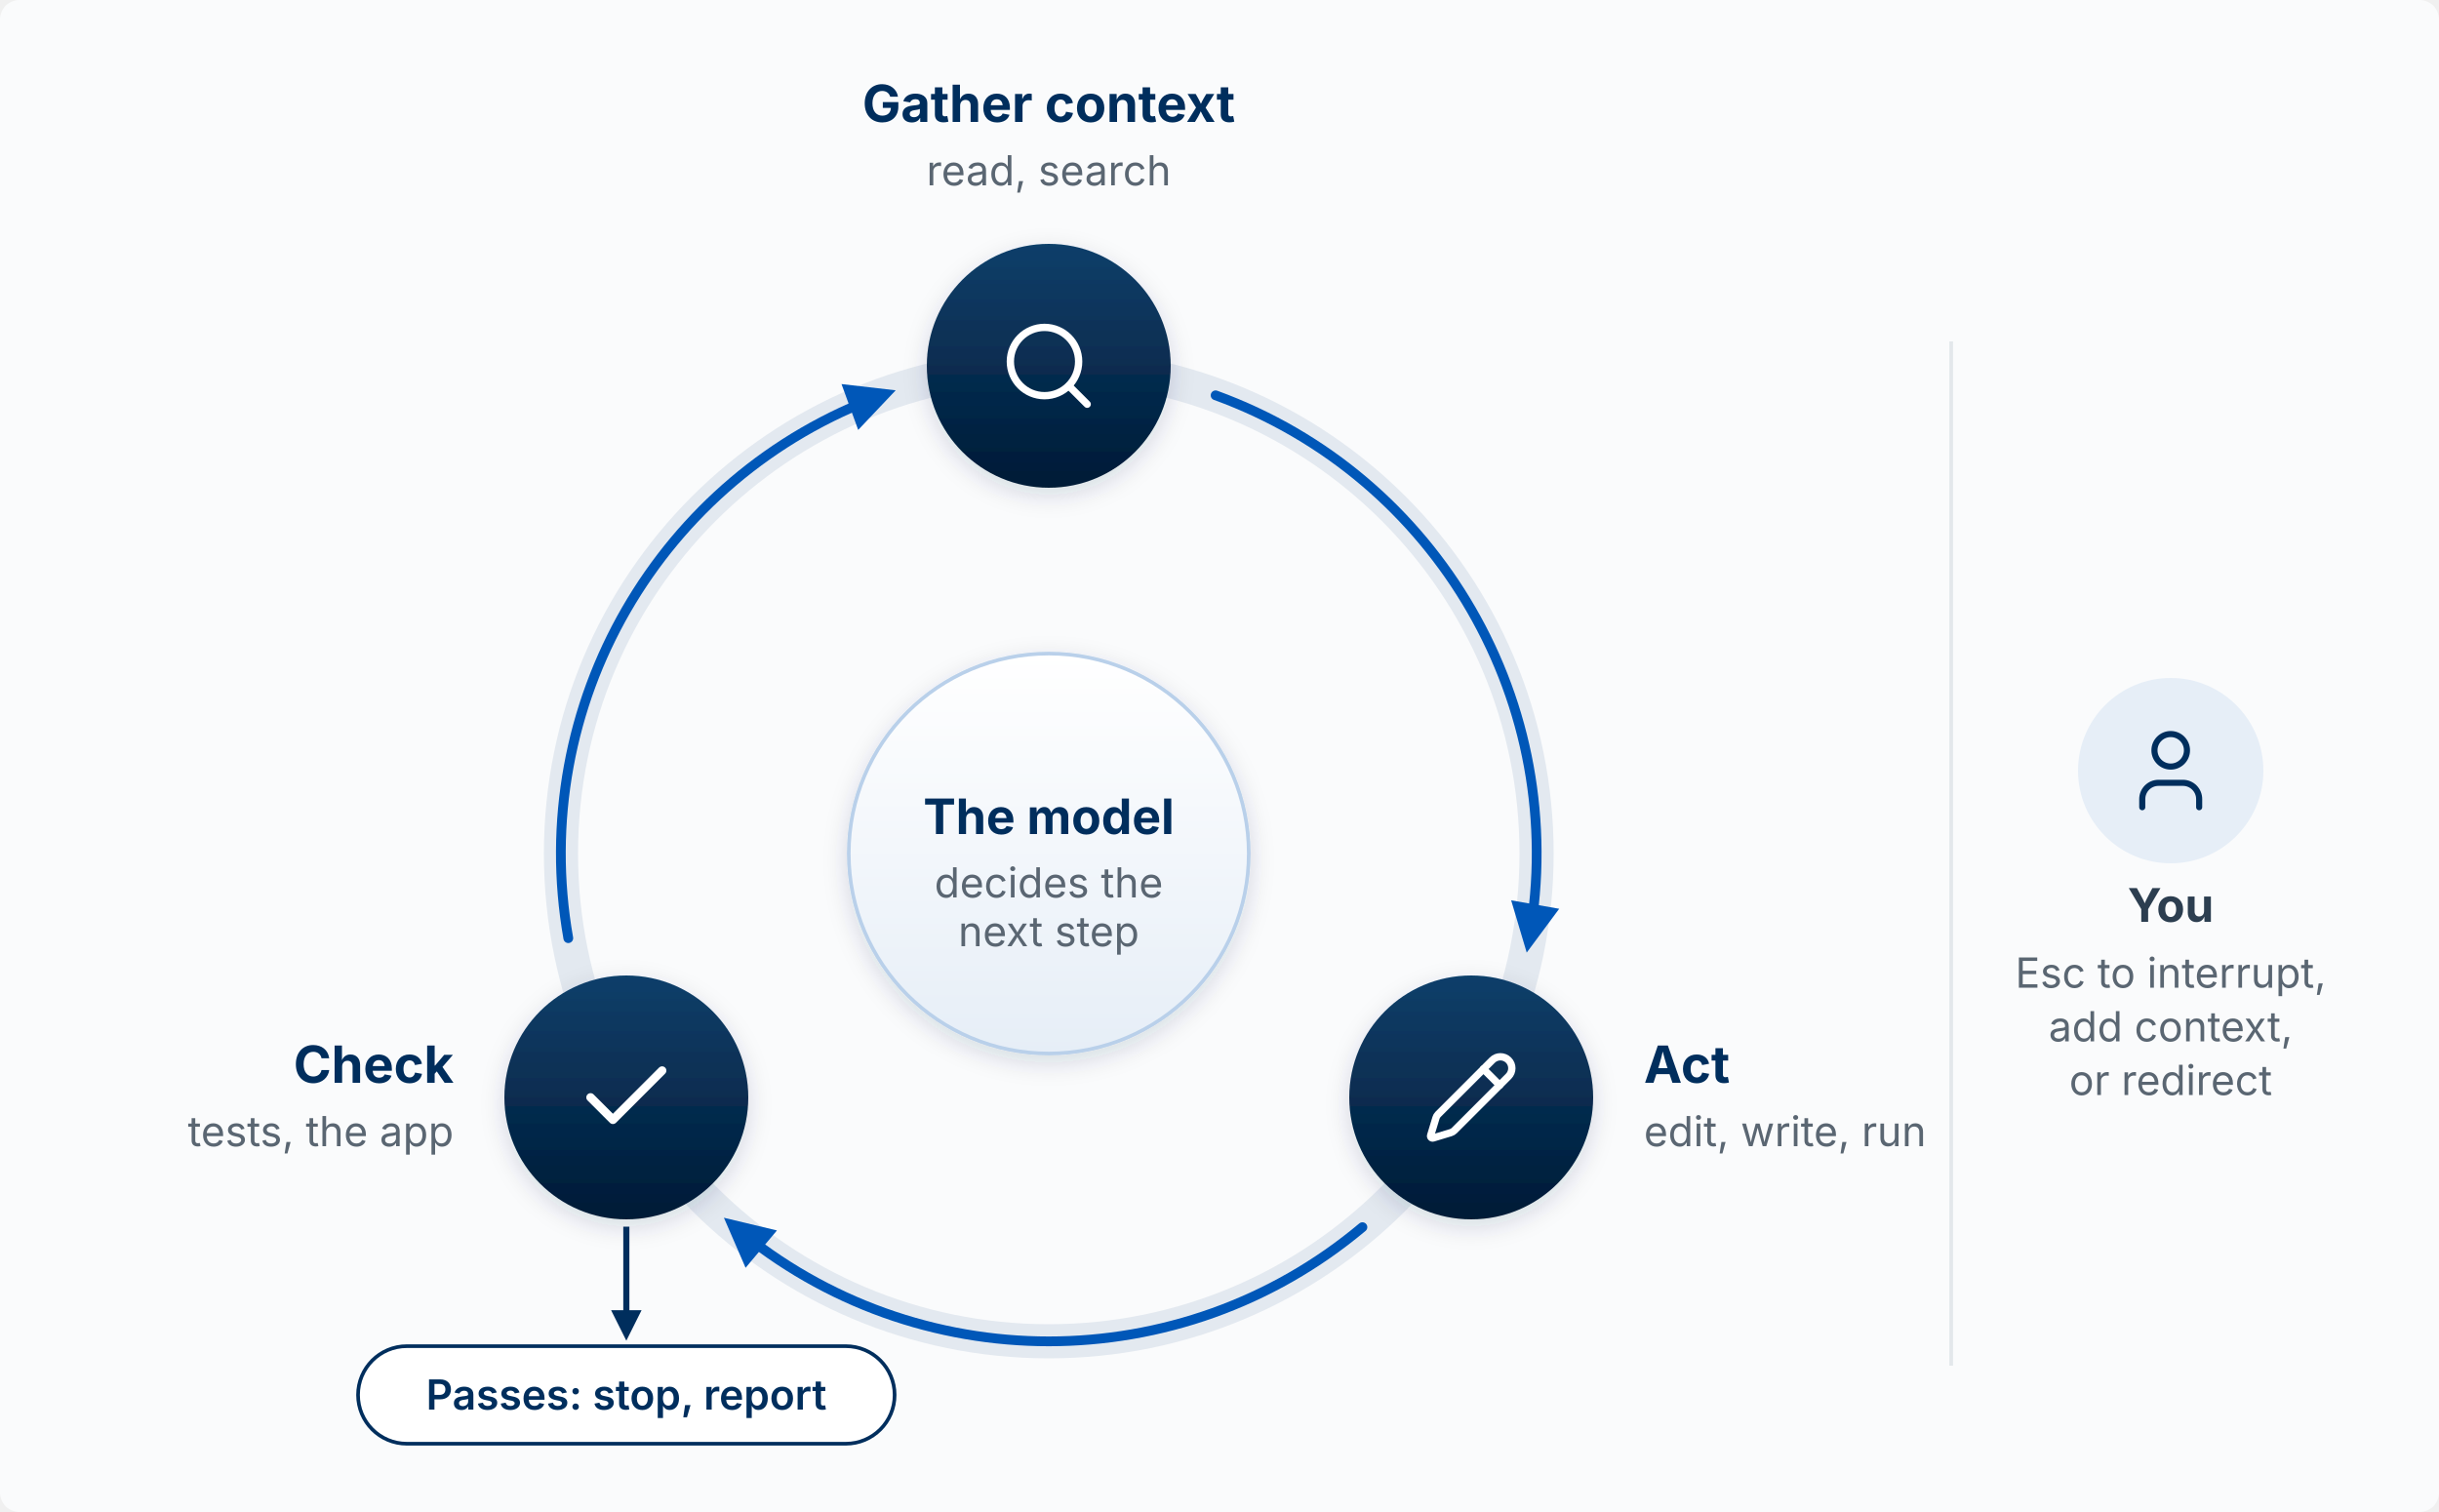
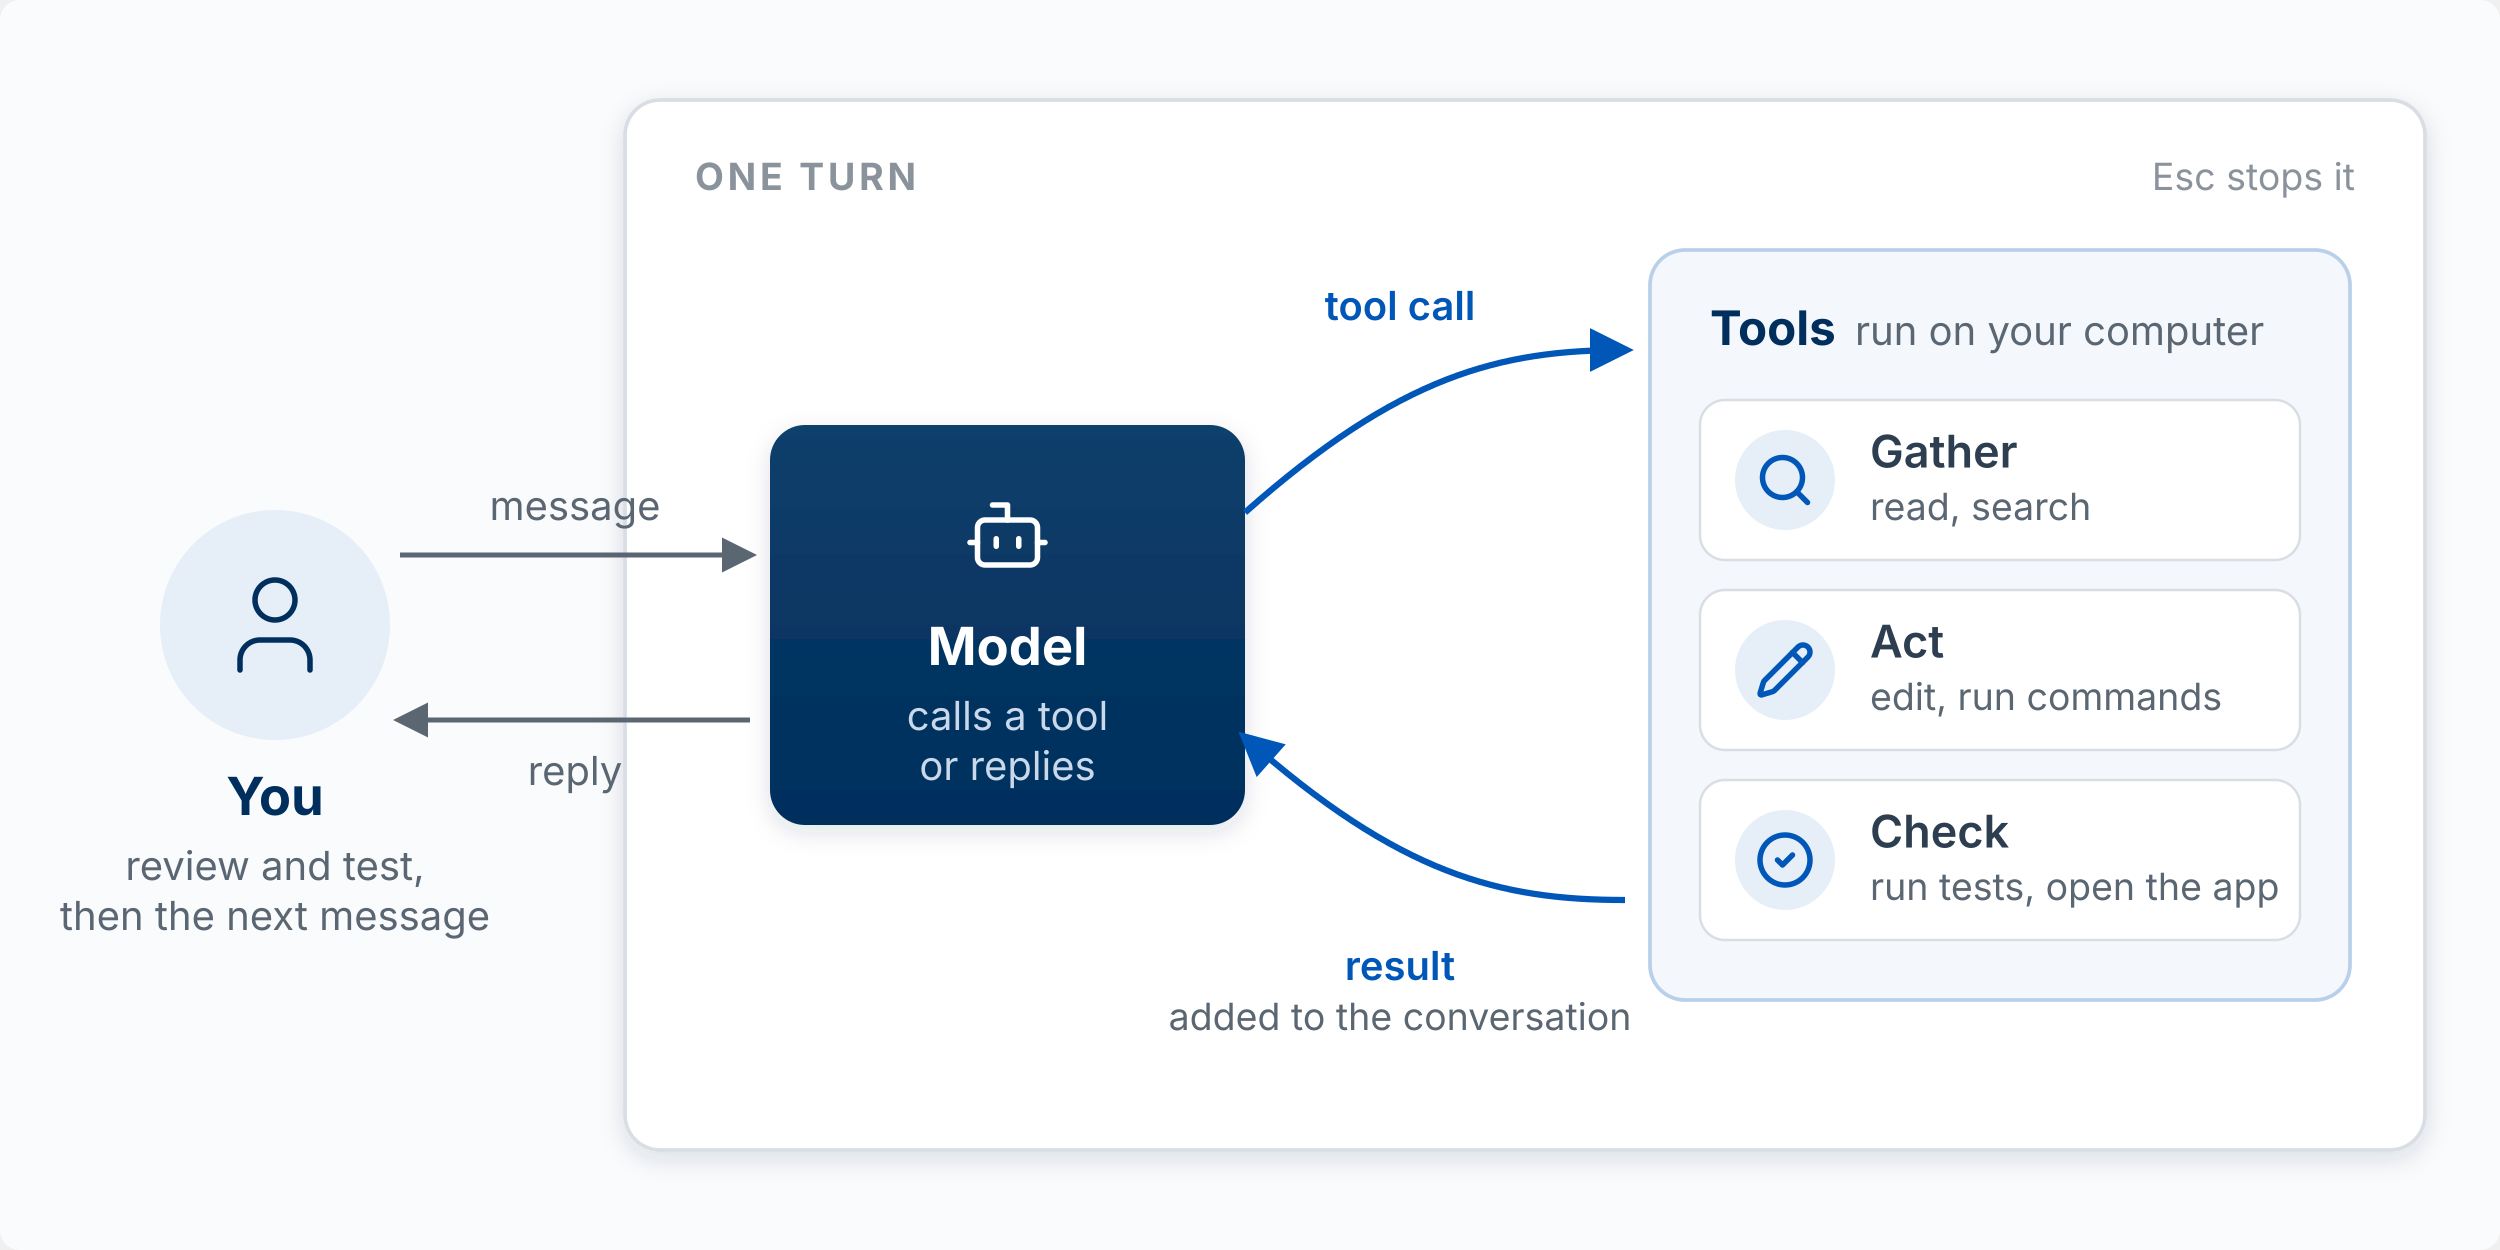
- <svg xmlns="http://www.w3.org/2000/svg" viewBox="0 0 1000 620" role="img" aria-labelledby="t1 d1" font-family="Inter, 'Helvetica Neue', Helvetica, Arial, sans-serif">
+ <svg xmlns="http://www.w3.org/2000/svg" viewBox="0 0 1000 500" role="img" font-family="Inter, 'Helvetica Neue', Helvetica, Arial, sans-serif">
  <defs>
-     <linearGradient id="al-node" x1="0" y1="0" x2="0" y2="1">
-       <stop offset="0%" stop-color="#0E3F6A" />
-       <stop offset="100%" stop-color="#001A36" />
+     <linearGradient id="nav" x1="0" y1="0" x2="0" y2="1">
+       <stop offset="0" stop-color="#0E3F6A" />
+       <stop offset="1" stop-color="#002E5D" />
    </linearGradient>
-     <linearGradient id="al-hub" x1="0" y1="0" x2="0" y2="1">
-       <stop offset="0%" stop-color="#FFFFFF" />
-       <stop offset="100%" stop-color="#E6EEF7" />
-     </linearGradient>
-     <marker id="al-royal" viewBox="0 0 10 10" refX="7" refY="5" markerWidth="5" markerHeight="5" orient="auto">
+     <filter id="sh" x="-10%" y="-10%" width="120%" height="130%">
+       <feDropShadow dx="0" dy="3" stdDeviation="5" flood-color="#0A2E4D" flood-opacity="0.13" />
+     </filter>
+     <marker id="aB" viewBox="0 0 10 10" refX="8" refY="5" markerWidth="7" markerHeight="7" orient="auto">
      <path d="M0,0 L10,5 L0,10 z" fill="#0057B8" />
    </marker>
-     <marker id="al-navy" viewBox="0 0 10 10" refX="7" refY="5" markerWidth="5" markerHeight="5" orient="auto">
-       <path d="M0,0 L10,5 L0,10 z" fill="#002E5D" />
+     <marker id="aG" viewBox="0 0 10 10" refX="8" refY="5" markerWidth="7" markerHeight="7" orient="auto">
+       <path d="M0,0 L10,5 L0,10 z" fill="#5A6672" />
    </marker>
-     <filter id="al-shadow" x="-20%" y="-20%" width="140%" height="140%">
-       <feDropShadow dx="0" dy="3" stdDeviation="5" flood-color="#0a2e4d" flood-opacity="0.15" />
-     </filter>
  </defs>
-   <rect x="0" y="0" width="1000" height="620" rx="8" fill="#FAFBFC" />
-   <circle cx="430" cy="350" r="200" fill="none" stroke="#E3E9F0" stroke-width="14" />
-   <path d="M498.4,162.1 A200,200 0 0 1 627.0,384.7" fill="none" stroke="#0057B8" stroke-width="4" stroke-linecap="round" marker-end="url(#al-royal)" />
-   <path d="M558.6,503.2 A200,200 0 0 1 301.4,503.2" fill="none" stroke="#0057B8" stroke-width="4" stroke-linecap="round" marker-end="url(#al-royal)" />
-   <path d="M233.0,384.7 A200,200 0 0 1 361.6,162.1" fill="none" stroke="#0057B8" stroke-width="4" stroke-linecap="round" marker-end="url(#al-royal)" />
-   <circle cx="430" cy="350" r="82" fill="url(#al-hub)" stroke="#B9D0EA" stroke-width="1.5" filter="url(#al-shadow)" />
-   <text x="430" y="342" text-anchor="middle" font-size="20" font-weight="700" fill="#002E5D">The model</text>
-   <text x="430" y="368" text-anchor="middle" font-size="17" fill="#5A6672">decides the</text>
-   <text x="430" y="388" text-anchor="middle" font-size="17" fill="#5A6672">next step</text>
-   <circle cx="430" cy="150" r="50" fill="url(#al-node)" filter="url(#al-shadow)" />
-   <g transform="translate(409.0,129.0) scale(1.75)" fill="none" stroke="#FFFFFF" stroke-width="1.714" stroke-linecap="round" stroke-linejoin="round">
-     <circle cx="11" cy="11" r="8" />
-     <path d="m21 21-4.3-4.3" />
-   </g>
-   <text x="430" y="50" text-anchor="middle" font-size="21" font-weight="700" fill="#002E5D">Gather context</text>
-   <text x="430" y="76" text-anchor="middle" font-size="17" fill="#5A6672">read, search</text>
-   <circle cx="603.2" cy="450" r="50" fill="url(#al-node)" filter="url(#al-shadow)" />
-   <g transform="translate(583.2,430.0) scale(1.6667)" fill="none" stroke="#FFFFFF" stroke-width="1.800" stroke-linecap="round" stroke-linejoin="round">
-     <path d="M21.174 6.812a1 1 0 0 0-3.986-3.987L3.842 16.174a2 2 0 0 0-.5.83l-1.321 4.352a.5.5 0 0 0 .623.622l4.353-1.32a2 2 0 0 0 .83-.497z" />
-     <path d="m15 5 4 4" />
-   </g>
-   <text x="674" y="444" font-size="21" font-weight="700" fill="#002E5D">Act</text>
-   <text x="674" y="470" font-size="17" fill="#5A6672">edit, write, run</text>
-   <circle cx="256.8" cy="450" r="50" fill="url(#al-node)" filter="url(#al-shadow)" />
-   <g transform="translate(234.8,428.0) scale(1.8333)" fill="none" stroke="#FFFFFF" stroke-width="1.909" stroke-linecap="round" stroke-linejoin="round">
-     <path d="M20 6 9 17l-5-5" />
-   </g>
-   <text x="186" y="444" text-anchor="end" font-size="21" font-weight="700" fill="#002E5D">Check</text>
-   <text x="186" y="470" text-anchor="end" font-size="17" fill="#5A6672">tests, the app</text>
-   <line x1="256.8" y1="503" x2="256.8" y2="546" stroke="#002E5D" stroke-width="2.5" marker-end="url(#al-navy)" />
-   <rect x="146.8" y="552" width="220" height="40" rx="20" fill="#FFFFFF" stroke="#002E5D" stroke-width="1.5" />
-   <text x="256.8" y="578" text-anchor="middle" font-size="17" font-weight="600" fill="#002E5D">Passes: stop, report</text>
-   <line x1="800" y1="140" x2="800" y2="560" stroke="#E3E7EB" stroke-width="1.5" />
-   <circle cx="890" cy="316" r="38" fill="#E6EEF7" />
-   <g transform="translate(870.0,296.0) scale(1.6667)" fill="none" stroke="#002E5D" stroke-width="1.500" stroke-linecap="round" stroke-linejoin="round">
+   <rect width="1000" height="500" rx="8" fill="#FAFBFC" />
+   <circle cx="110" cy="250" r="46" fill="#E6EEF7" />
+   <g transform="translate(86,226) scale(2)" fill="none" stroke="#002E5D" stroke-width="1.1" stroke-linecap="round" stroke-linejoin="round">
    <path d="M19 21v-2a4 4 0 0 0-4-4H9a4 4 0 0 0-4 4v2" />
    <circle cx="12" cy="7" r="4" />
  </g>
-   <text x="890" y="378" text-anchor="middle" font-size="19" font-weight="700" fill="#2C3E50">You</text>
-   <text x="890" y="405" text-anchor="middle" font-size="17" fill="#5A6672">Esc to interrupt,</text>
-   <text x="890" y="427" text-anchor="middle" font-size="17" fill="#5A6672">add context,</text>
-   <text x="890" y="449" text-anchor="middle" font-size="17" fill="#5A6672">or redirect</text>
+   <text x="110" y="326" text-anchor="middle" font-size="21" font-weight="700" fill="#002E5D">You</text>
+   <text x="110" y="352" text-anchor="middle" font-size="16" fill="#5A6672">review and test,</text>
+   <text x="110" y="372" text-anchor="middle" font-size="16" fill="#5A6672">then the next message</text>
+   <rect x="250" y="40" width="720" height="420" rx="14" fill="#FFFFFF" stroke="#D9DEE4" stroke-width="1.5" filter="url(#sh)" />
+   <text x="278" y="76" font-size="15" font-weight="700" letter-spacing="1.5" fill="#8A939C">ONE TURN</text>
+   <text x="942" y="76" text-anchor="end" font-size="15" fill="#8A939C">Esc stops it</text>
+   <path d="M160,222 L300,222" stroke="#5A6672" stroke-width="2" fill="none" marker-end="url(#aG)" />
+   <text x="230" y="208" text-anchor="middle" font-size="16" fill="#5A6672">message</text>
+   <path d="M300,288 L160,288" stroke="#5A6672" stroke-width="2" fill="none" marker-end="url(#aG)" />
+   <text x="230" y="314" text-anchor="middle" font-size="16" fill="#5A6672">reply</text>
+   <rect x="308" y="170" width="190" height="160" rx="14" fill="url(#nav)" filter="url(#sh)" />
+   <g transform="translate(385,196) scale(1.5)" fill="none" stroke="#FFFFFF" stroke-width="1.47" stroke-linecap="round" stroke-linejoin="round">
+     <path d="M12 8V4H8" />
+     <rect width="16" height="12" x="4" y="8" rx="2" />
+     <path d="M2 14h2" />
+     <path d="M20 14h2" />
+     <path d="M15 13v2" />
+     <path d="M9 13v2" />
+   </g>
+   <text x="403" y="266" text-anchor="middle" font-size="21" font-weight="700" fill="#FFFFFF">Model</text>
+   <text x="403" y="292" text-anchor="middle" font-size="16" fill="#C9D8EA">calls a tool</text>
+   <text x="403" y="312" text-anchor="middle" font-size="16" fill="#C9D8EA">or replies</text>
+   <path d="M498,205 C560,150 600,140 650,140" stroke="#0057B8" stroke-width="2.5" fill="none" marker-end="url(#aB)" />
+   <text x="560" y="128" text-anchor="middle" font-size="16" font-weight="600" fill="#0057B8">tool call</text>
+   <path d="M650,360 C600,360 560,350 498,295" stroke="#0057B8" stroke-width="2.5" fill="none" marker-end="url(#aB)" />
+   <text x="560" y="392" text-anchor="middle" font-size="16" font-weight="600" fill="#0057B8">result</text>
+   <text x="560" y="412" text-anchor="middle" font-size="15" fill="#5A6672">added to the conversation</text>
+   <rect x="660" y="100" width="280" height="300" rx="14" fill="#F4F7FB" stroke="#B9D0EA" stroke-width="1.5" />
+   <text x="684" y="138" font-size="19" font-weight="700" fill="#002E5D">Tools</text>
+   <text x="742" y="138" font-size="16" fill="#5A6672">run on your computer</text>
+   <g>
+     <rect x="680" y="160" width="240" height="64" rx="10" fill="#FFFFFF" stroke="#D9DEE4" />
+     <circle cx="714" cy="192" r="20" fill="#E6EEF7" />
+     <g transform="translate(702,180) scale(1)" fill="none" stroke="#0057B8" stroke-width="2.2" stroke-linecap="round" stroke-linejoin="round">
+       <circle cx="11" cy="11" r="8" />
+       <path d="m21 21-4.3-4.3" />
+     </g>
+     <text x="748" y="187" font-size="18" font-weight="600" fill="#2C3E50">Gather</text>
+     <text x="748" y="208" font-size="15" fill="#5A6672">read, search</text>
+     <rect x="680" y="236" width="240" height="64" rx="10" fill="#FFFFFF" stroke="#D9DEE4" />
+     <circle cx="714" cy="268" r="20" fill="#E6EEF7" />
+     <g transform="translate(702,256) scale(1)" fill="none" stroke="#0057B8" stroke-width="2.2" stroke-linecap="round" stroke-linejoin="round">
+       <path d="M21.174 6.812a1 1 0 0 0-3.986-3.987L3.842 16.174a2 2 0 0 0-.5.83l-1.321 4.352a.5.5 0 0 0 .623.622l4.353-1.32a2 2 0 0 0 .83-.497z" />
+       <path d="m15 5 4 4" />
+     </g>
+     <text x="748" y="263" font-size="18" font-weight="600" fill="#2C3E50">Act</text>
+     <text x="748" y="284" font-size="15" fill="#5A6672">edit, run commands</text>
+     <rect x="680" y="312" width="240" height="64" rx="10" fill="#FFFFFF" stroke="#D9DEE4" />
+     <circle cx="714" cy="344" r="20" fill="#E6EEF7" />
+     <g transform="translate(702,332) scale(1)" fill="none" stroke="#0057B8" stroke-width="2.2" stroke-linecap="round" stroke-linejoin="round">
+       <circle cx="12" cy="12" r="10" />
+       <path d="m9 12 2 2 4-4" />
+     </g>
+     <text x="748" y="339" font-size="18" font-weight="600" fill="#2C3E50">Check</text>
+     <text x="748" y="360" font-size="15" fill="#5A6672">run tests, open the app</text>
+   </g>
</svg>
